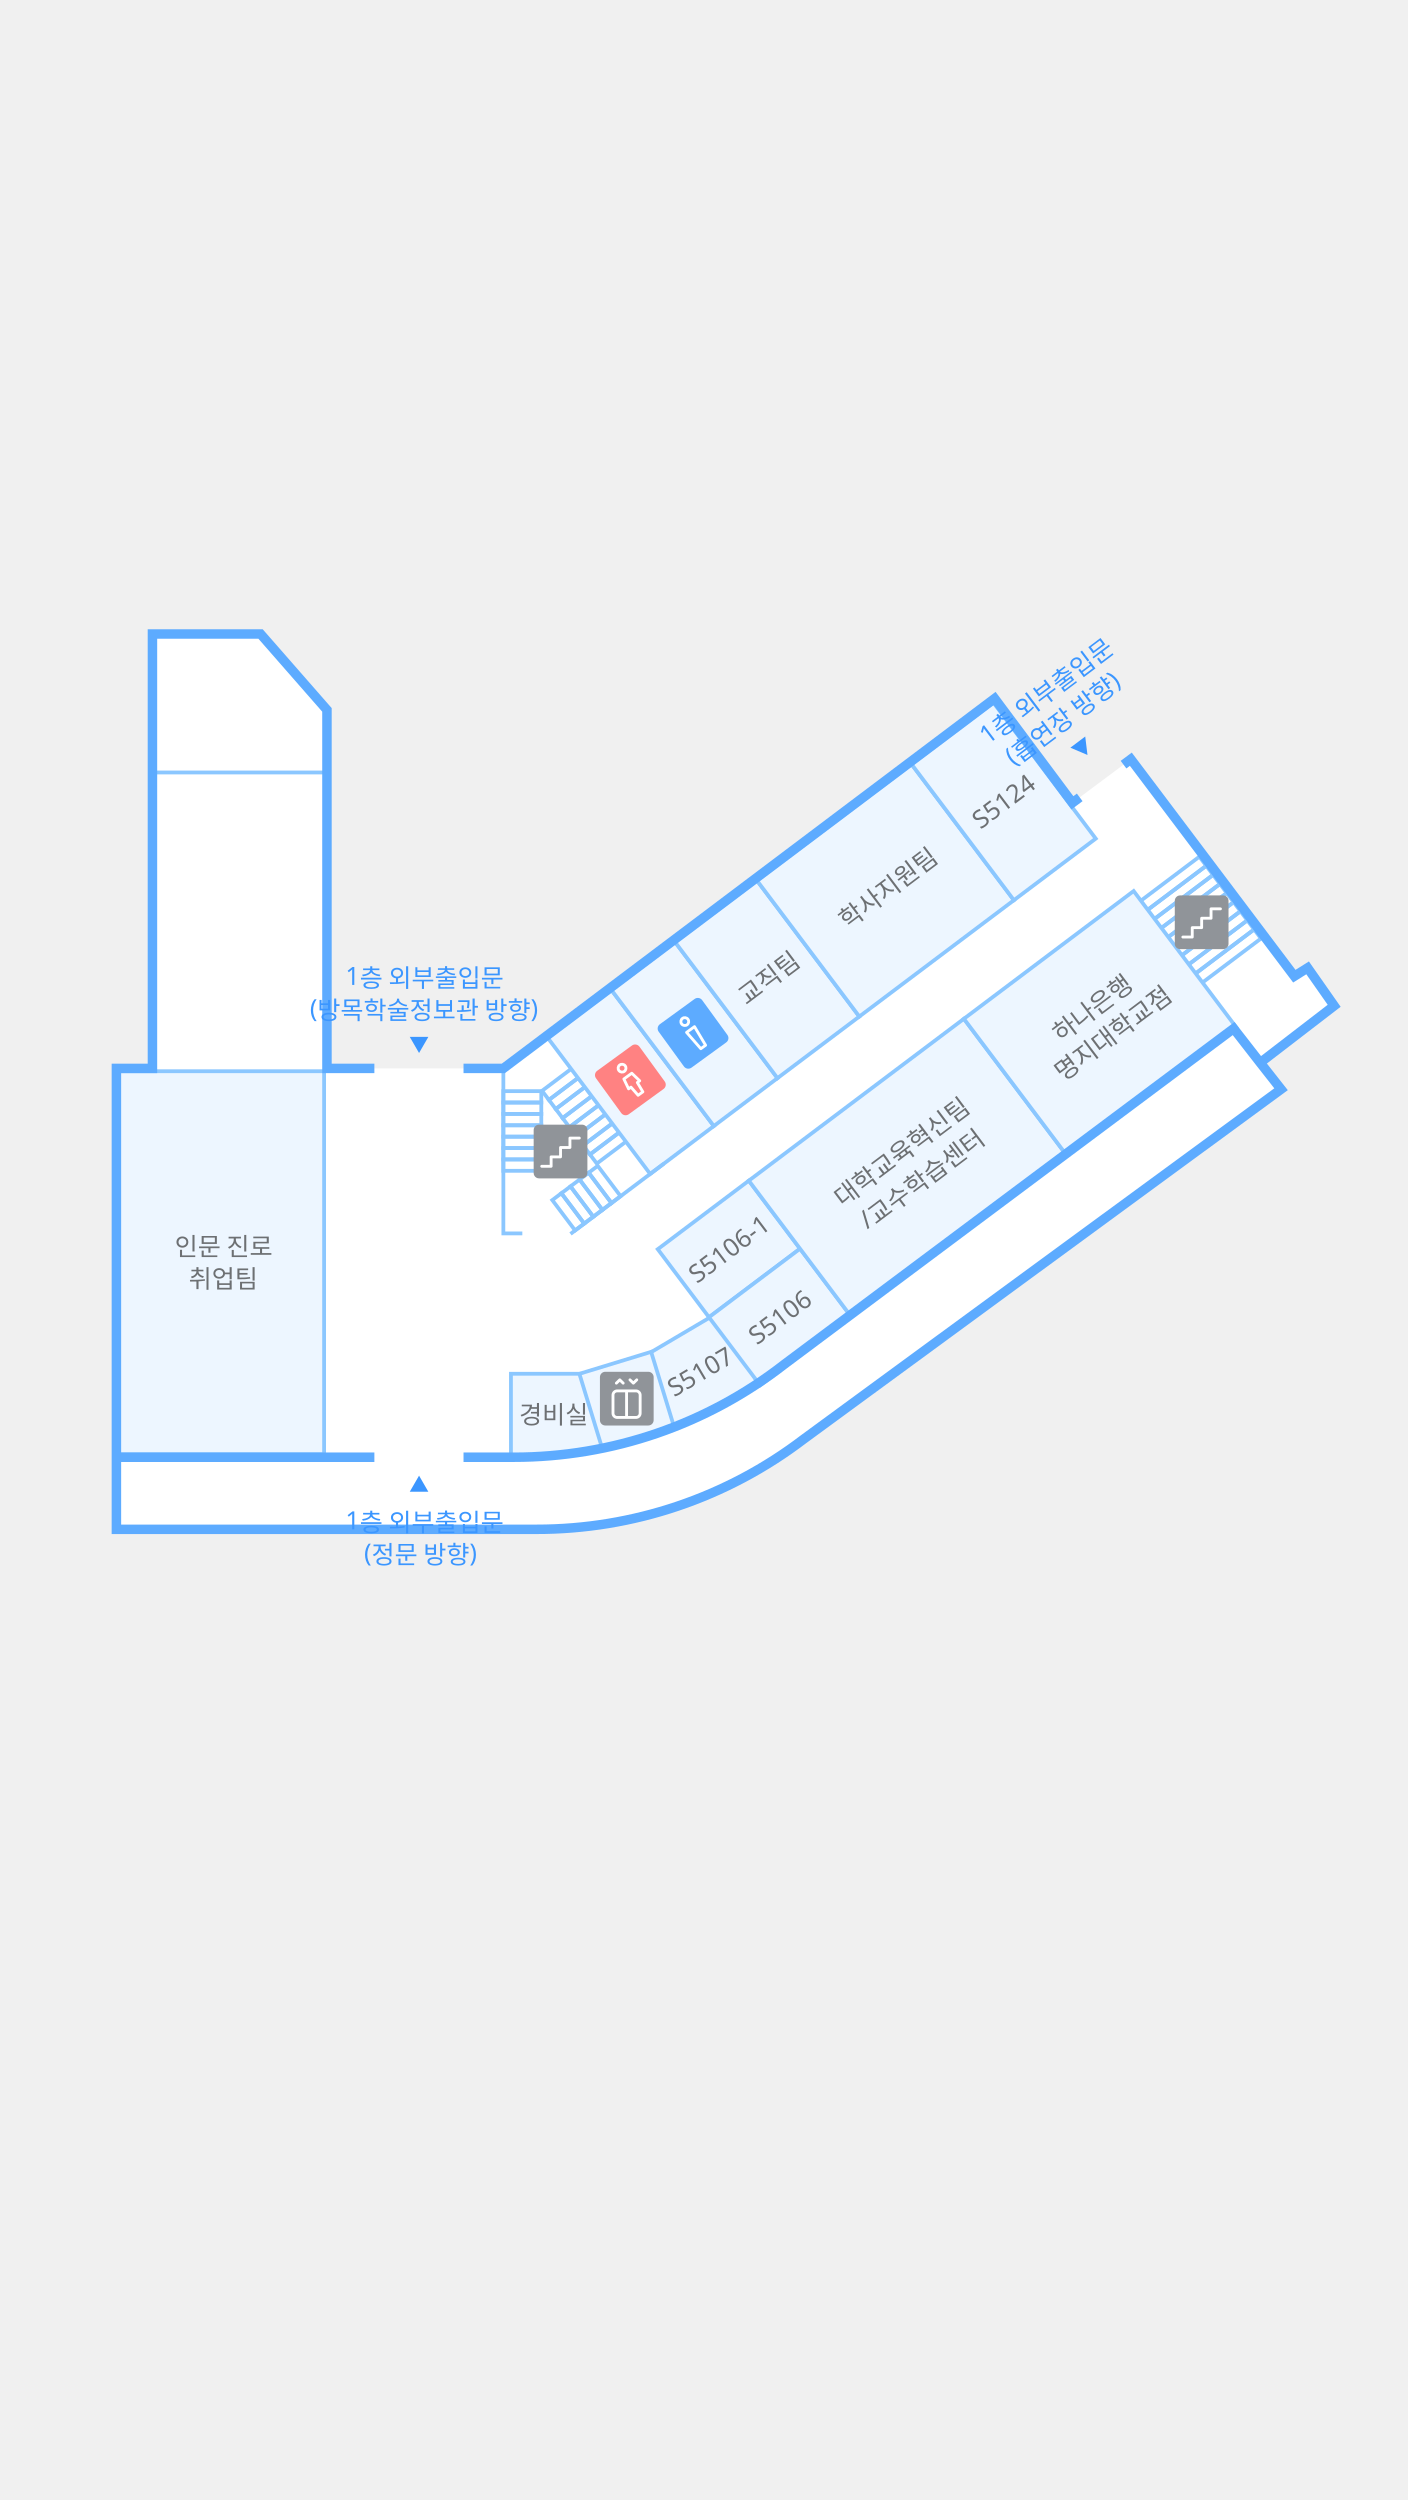
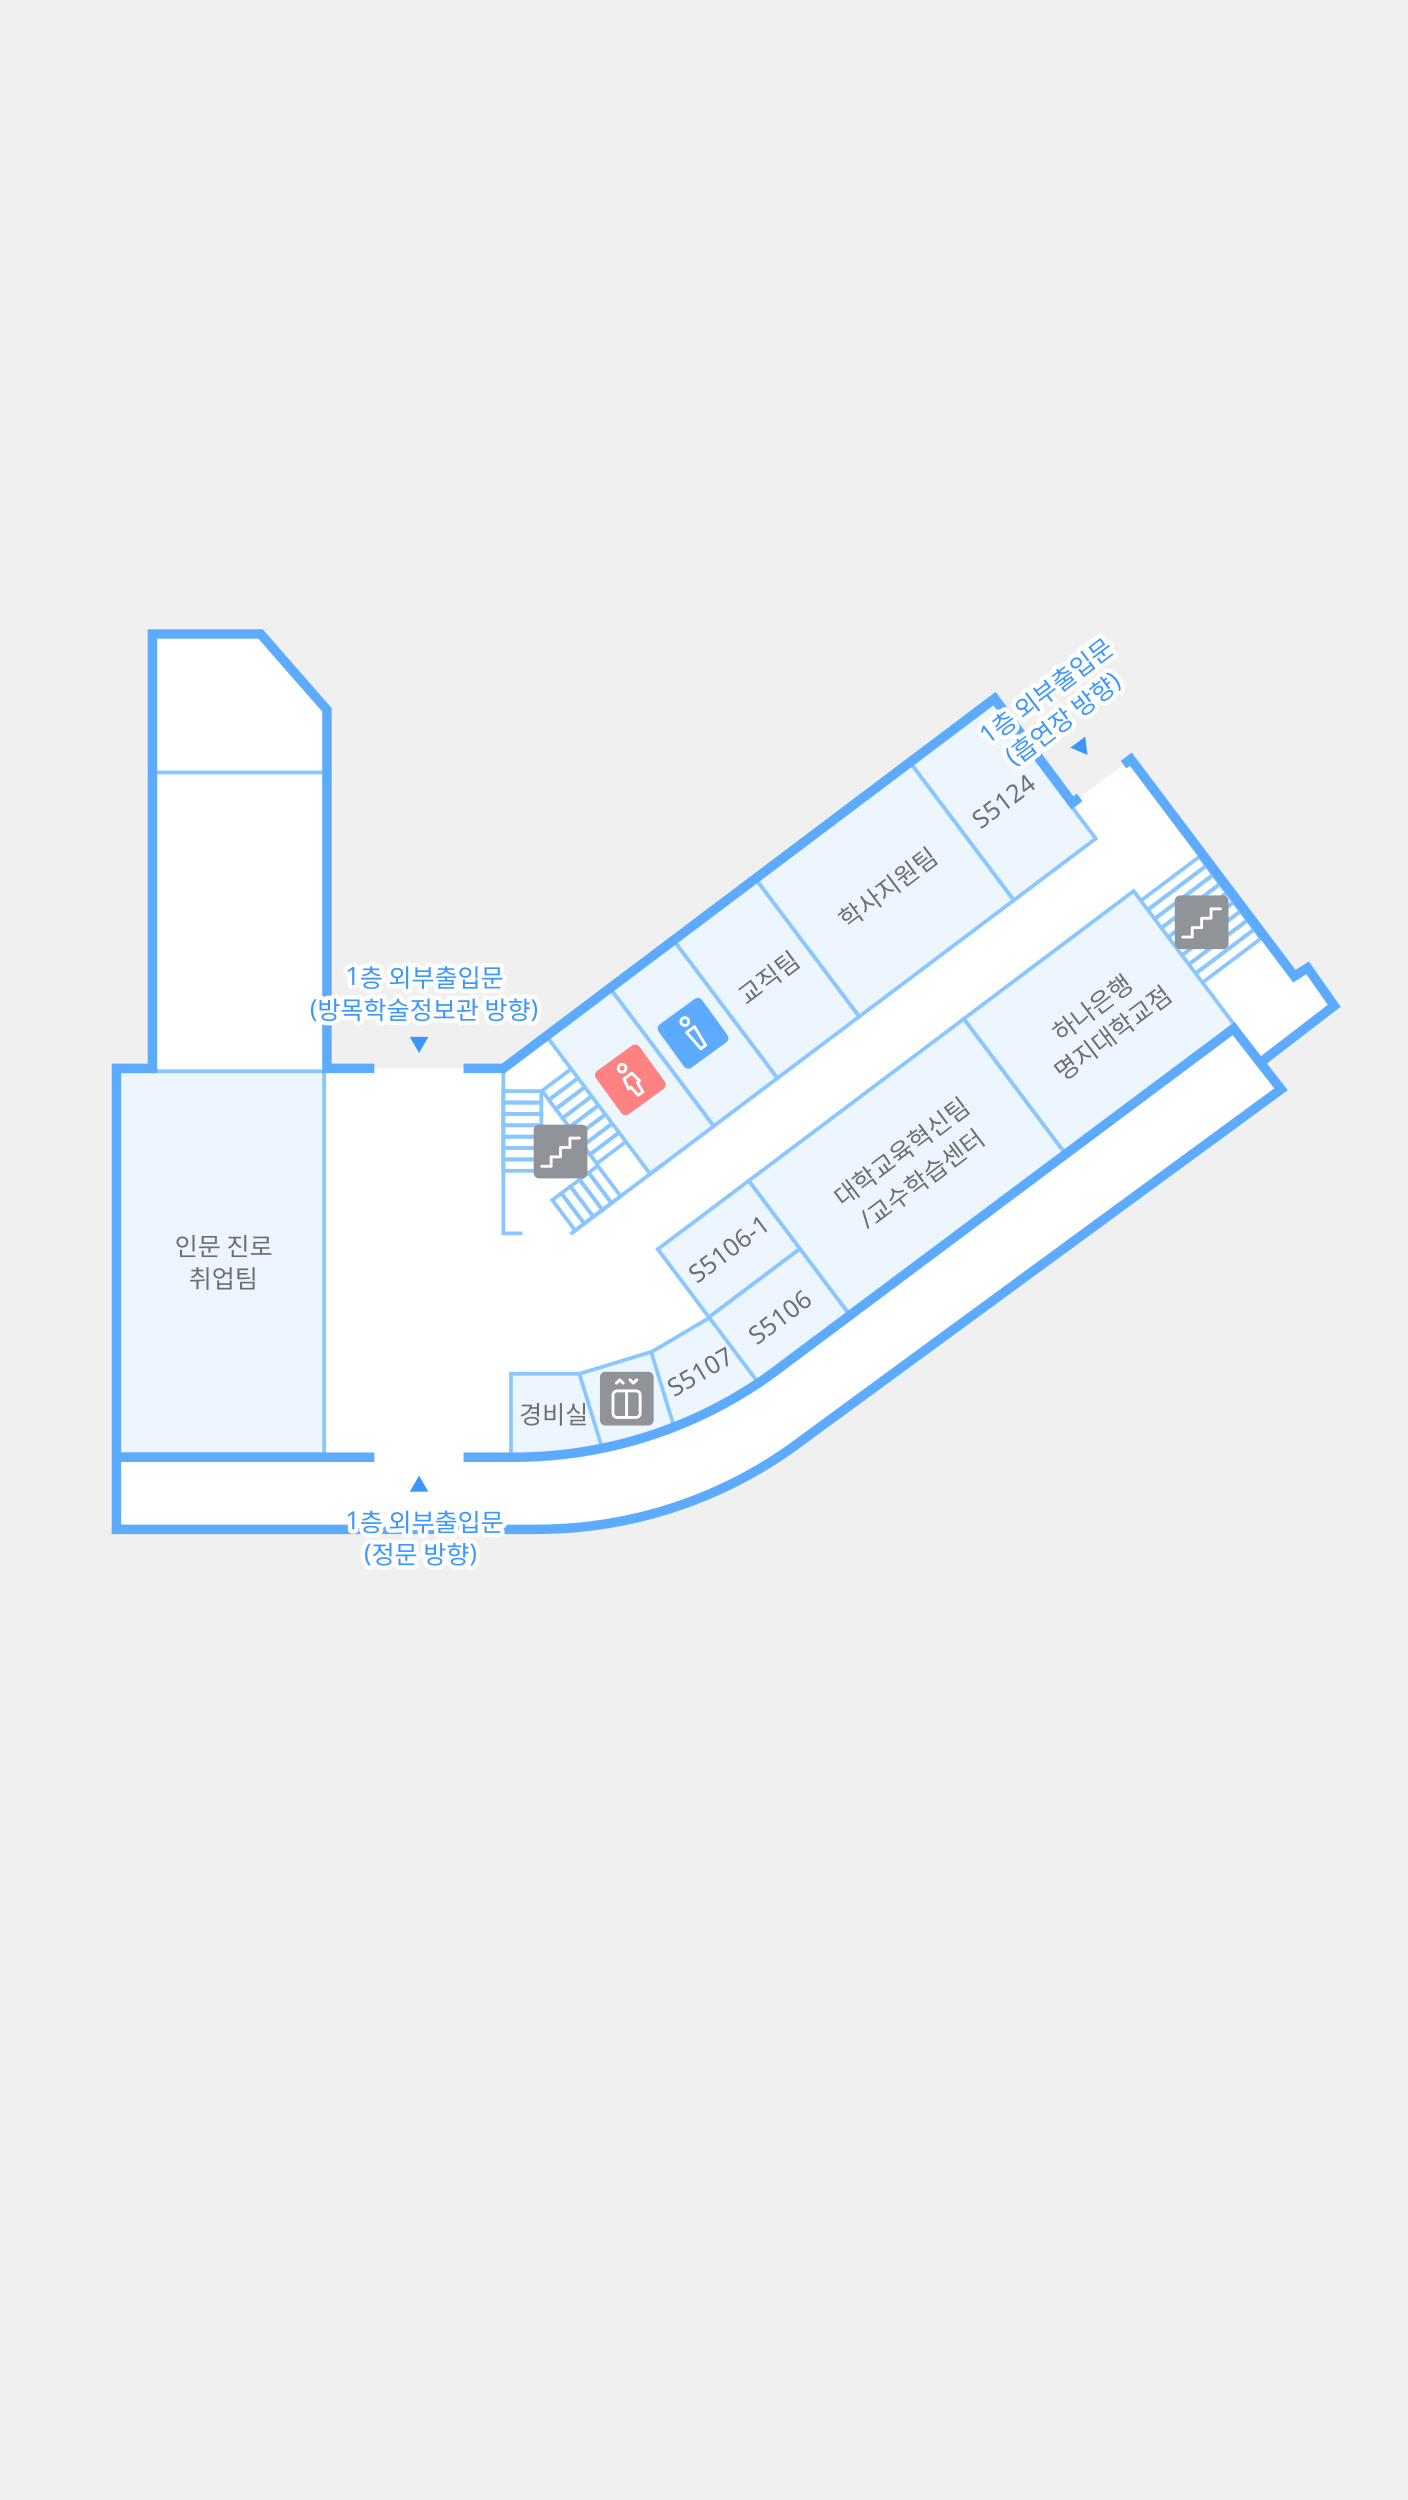
<svg xmlns="http://www.w3.org/2000/svg" width="393" height="698" viewBox="0 0 393 698" fill="none">
  <path d="M32.5 298.293H42.562V177.016H72.749L91.285 198.199V298.293H130.343H140.537L277.702 195.022L299.416 224.15L313.688 213.491L315.727 211.969L361.379 272.555L365.086 270.224L372.5 280.816L351.846 296.704L357.671 304.118L224.384 401.807C202.975 418.138 176.793 426.984 149.866 426.984H32.5V298.293Z" fill="white" />
  <path d="M200.124 366.697L211.435 385.85L191.573 397.579L187.909 398.803L176.561 380.611L200.124 366.697Z" fill="#EDF6FF" stroke="#8BC7FF" stroke-width="1.059" />
  <path d="M168.606 383.557V404.311L159.021 406.33H142.656V383.557H168.606Z" fill="#EDF6FF" stroke="#8BC7FF" stroke-width="1.059" />
  <rect x="317.021" y="252.616" width="22.341" height="3.178" transform="rotate(-36.97 317.021 252.616)" stroke="#8BC7FF" stroke-width="1.059" />
  <rect x="318.931" y="255.155" width="22.341" height="3.178" transform="rotate(-36.97 318.931 255.155)" stroke="#8BC7FF" stroke-width="1.059" />
  <rect x="320.843" y="257.694" width="22.341" height="3.178" transform="rotate(-36.97 320.843 257.694)" stroke="#8BC7FF" stroke-width="1.059" />
  <rect x="322.753" y="260.233" width="22.341" height="3.178" transform="rotate(-36.97 322.753 260.233)" stroke="#8BC7FF" stroke-width="1.059" />
  <rect x="324.665" y="262.771" width="22.341" height="3.178" transform="rotate(-36.97 324.665 262.771)" stroke="#8BC7FF" stroke-width="1.059" />
  <rect x="326.576" y="265.31" width="22.341" height="3.178" transform="rotate(-36.97 326.576 265.31)" stroke="#8BC7FF" stroke-width="1.059" />
  <rect x="328.486" y="267.848" width="22.341" height="3.178" transform="rotate(-36.97 328.486 267.848)" stroke="#8BC7FF" stroke-width="1.059" />
  <rect x="330.398" y="270.387" width="22.341" height="3.178" transform="rotate(-36.97 330.398 270.387)" stroke="#8BC7FF" stroke-width="1.059" />
  <rect x="332.308" y="272.926" width="22.341" height="3.178" transform="rotate(-36.97 332.308 272.926)" stroke="#8BC7FF" stroke-width="1.059" />
  <rect x="151.341" y="304.556" width="10.592" height="3.178" transform="rotate(-36.97 151.341 304.556)" stroke="#8BC7FF" stroke-width="1.059" />
  <rect x="153.251" y="307.095" width="10.592" height="3.178" transform="rotate(-36.97 153.251 307.095)" stroke="#8BC7FF" stroke-width="1.059" />
  <rect x="155.163" y="309.634" width="10.592" height="3.178" transform="rotate(-36.97 155.163 309.634)" stroke="#8BC7FF" stroke-width="1.059" />
  <rect x="157.074" y="312.172" width="10.592" height="3.178" transform="rotate(-36.97 157.074 312.172)" stroke="#8BC7FF" stroke-width="1.059" />
  <rect x="158.986" y="314.711" width="10.592" height="3.178" transform="rotate(-36.97 158.986 314.711)" stroke="#8BC7FF" stroke-width="1.059" />
  <rect x="160.896" y="317.25" width="10.592" height="3.178" transform="rotate(-36.97 160.896 317.25)" stroke="#8BC7FF" stroke-width="1.059" />
  <rect x="162.808" y="319.789" width="10.592" height="3.178" transform="rotate(-36.97 162.808 319.789)" stroke="#8BC7FF" stroke-width="1.059" />
  <rect x="164.718" y="322.327" width="10.592" height="3.178" transform="rotate(-36.97 164.718 322.327)" stroke="#8BC7FF" stroke-width="1.059" />
  <rect x="160.571" y="343.531" width="10.592" height="3.178" transform="rotate(-126.97 160.571 343.531)" stroke="#8BC7FF" stroke-width="1.059" />
  <rect x="163.11" y="341.62" width="10.592" height="3.178" transform="rotate(-126.97 163.11 341.62)" stroke="#8BC7FF" stroke-width="1.059" />
  <rect x="165.65" y="339.709" width="10.592" height="3.178" transform="rotate(-126.97 165.65 339.709)" stroke="#8BC7FF" stroke-width="1.059" />
  <rect x="168.187" y="337.798" width="10.592" height="3.178" transform="rotate(-126.97 168.187 337.798)" stroke="#8BC7FF" stroke-width="1.059" />
  <rect x="170.726" y="335.887" width="10.592" height="3.178" transform="rotate(-126.97 170.726 335.887)" stroke="#8BC7FF" stroke-width="1.059" />
  <rect x="140.537" y="304.648" width="10.592" height="3.178" stroke="#8BC7FF" stroke-width="1.059" />
  <rect x="140.537" y="307.825" width="10.592" height="3.178" stroke="#8BC7FF" stroke-width="1.059" />
  <rect x="140.537" y="311.003" width="10.592" height="3.178" stroke="#8BC7FF" stroke-width="1.059" />
  <rect x="140.537" y="314.18" width="10.592" height="3.178" stroke="#8BC7FF" stroke-width="1.059" />
  <rect x="140.537" y="317.358" width="10.592" height="3.178" stroke="#8BC7FF" stroke-width="1.059" />
  <rect x="140.537" y="320.535" width="10.592" height="3.178" stroke="#8BC7FF" stroke-width="1.059" />
  <rect x="140.537" y="323.713" width="10.592" height="3.178" stroke="#8BC7FF" stroke-width="1.059" />
  <rect x="33.03" y="299.087" width="57.461" height="106.978" fill="#EDF6FF" />
  <rect x="33.03" y="299.087" width="57.461" height="106.978" stroke="#8BC7FF" stroke-width="1.059" />
  <text fill="#6D7073" style="white-space: pre" xml:space="preserve" font-family="Pretendard" font-size="7" letter-spacing="0em">
    <tspan x="48.782" y="350.564">인문 진로
</tspan>
    <tspan x="52.685" y="359.564">취업팀</tspan>
  </text>
  <rect x="152.929" y="289.765" width="22.243" height="47.562" transform="rotate(-36.9665 152.929 289.765)" fill="#EDF6FF" />
  <rect x="152.929" y="289.765" width="22.243" height="47.562" transform="rotate(-36.9665 152.929 289.765)" stroke="#8BC7FF" stroke-width="1.059" />
  <rect x="170.701" y="276.389" width="22.243" height="47.562" transform="rotate(-36.9665 170.701 276.389)" fill="#EDF6FF" />
  <rect x="170.701" y="276.389" width="22.243" height="47.562" transform="rotate(-36.9665 170.701 276.389)" stroke="#8BC7FF" stroke-width="1.059" />
  <rect x="188.472" y="263.013" width="28.598" height="47.562" transform="rotate(-36.9665 188.472 263.013)" fill="#EDF6FF" />
  <rect x="188.472" y="263.013" width="28.598" height="47.562" transform="rotate(-36.9665 188.472 263.013)" stroke="#8BC7FF" stroke-width="1.059" />
  <text transform="translate(203.9 275.533) rotate(-36.9665)" fill="#6D7073" style="white-space: pre" xml:space="preserve" font-family="Pretendard" font-size="7" letter-spacing="0em">
    <tspan x="0.425" y="6.988">교직팀</tspan>
  </text>
  <rect x="211.322" y="245.816" width="54.019" height="47.562" transform="rotate(-36.9665 211.322 245.816)" fill="#EDF6FF" />
  <rect x="211.322" y="245.816" width="54.019" height="47.562" transform="rotate(-36.9665 211.322 245.816)" stroke="#8BC7FF" stroke-width="1.059" />
  <text transform="translate(232.111 254.3) rotate(-36.9665)" fill="#6D7073" style="white-space: pre" xml:space="preserve" font-family="Pretendard" font-size="7" letter-spacing="0em">
    <tspan x="0.375" y="6.988">학사지원팀</tspan>
  </text>
  <rect x="254.482" y="213.332" width="28.598" height="47.562" transform="rotate(-36.9665 254.482 213.332)" fill="#EDF6FF" />
  <rect x="254.482" y="213.332" width="28.598" height="47.562" transform="rotate(-36.9665 254.482 213.332)" stroke="#8BC7FF" stroke-width="1.059" />
  <text transform="translate(269.512 226.152) rotate(-36.9665)" fill="#6D7073" style="white-space: pre" xml:space="preserve" font-family="Pretendard" font-size="7" letter-spacing="0em">
    <tspan x="0.064" y="6.988">S5124</tspan>
  </text>
  <rect x="183.646" y="348.775" width="31.821" height="23.781" transform="rotate(-36.9665 183.646 348.775)" fill="#EDF6FF" />
  <rect x="183.646" y="348.775" width="31.821" height="23.781" transform="rotate(-36.9665 183.646 348.775)" stroke="#8BC7FF" stroke-width="1.059" />
  <text transform="translate(190.016 353.23) rotate(-36.9665)" fill="#6D7073" style="white-space: pre" xml:space="preserve" font-family="Pretendard" font-size="7" letter-spacing="0em">
    <tspan x="0.471" y="6.988">S5106-1</tspan>
  </text>
  <rect x="197.947" y="367.776" width="31.821" height="23.781" transform="rotate(-36.9665 197.947 367.776)" fill="#EDF6FF" />
  <rect x="197.947" y="367.776" width="31.821" height="23.781" transform="rotate(-36.9665 197.947 367.776)" stroke="#8BC7FF" stroke-width="1.059" />
  <text transform="translate(207.113 370.127) rotate(-36.9665)" fill="#6D7073" style="white-space: pre" xml:space="preserve" font-family="Pretendard" font-size="7" letter-spacing="0em">
    <tspan x="0.02" y="6.988">S5106</tspan>
  </text>
  <rect x="209.07" y="329.64" width="75.157" height="47.562" transform="rotate(-36.9665 209.07 329.64)" fill="#EDF6FF" />
  <rect x="209.07" y="329.64" width="75.157" height="47.562" transform="rotate(-36.9665 209.07 329.64)" stroke="#8BC7FF" stroke-width="1.059" />
  <text transform="translate(230.805 331.781) rotate(-36.9665)" fill="#6D7073" style="white-space: pre" xml:space="preserve" font-family="Pretendard" font-size="7" letter-spacing="0em">
    <tspan x="0.326" y="6.988">대학교육혁신팀
</tspan>
    <tspan x="2.182" y="15.988">/교수학습센터</tspan>
  </text>
  <rect x="269.121" y="284.444" width="59.315" height="47.562" transform="rotate(-36.9665 269.121 284.444)" fill="#EDF6FF" />
  <rect x="269.121" y="284.444" width="59.315" height="47.562" transform="rotate(-36.9665 269.121 284.444)" stroke="#8BC7FF" stroke-width="1.059" />
  <text transform="translate(286.924 289.544) rotate(-36.9665)" fill="#6D7073" style="white-space: pre" xml:space="preserve" font-family="Pretendard" font-size="7" letter-spacing="0em">
    <tspan x="6.4" y="6.988">하나은행
</tspan>
    <tspan x="0.351" y="15.988">명지대학교점</tspan>
  </text>
  <rect x="161.767" y="383.564" width="20.945" height="22.032" transform="rotate(-17 161.767 383.564)" fill="#EDF6FF" />
  <rect x="161.767" y="383.564" width="20.945" height="22.032" transform="rotate(-17 161.767 383.564)" stroke="#8BC7FF" stroke-width="1.059" />
  <text transform="translate(184.4 384.316) rotate(-30.56)" fill="#6D7073" style="white-space: pre" xml:space="preserve" font-family="Pretendard" font-size="7" letter-spacing="0em">
    <tspan x="0.303" y="6.988">S5107</tspan>
  </text>
  <text transform="translate(144.5 390.502)" fill="#6D7073" style="white-space: pre" xml:space="preserve" font-family="Pretendard" font-size="7" letter-spacing="0em">
    <tspan x="0.425" y="6.988">경비실</tspan>
  </text>
  <line x1="43.092" y1="215.676" x2="90.755" y2="215.676" stroke="#8BC7FF" stroke-width="1.059" />
  <path d="M140.538 297.763L140.538 344.368L145.834 344.368" stroke="#8BC7FF" stroke-width="1.059" />
  <line x1="159.285" y1="344.509" x2="185.322" y2="324.91" stroke="#8BC7FF" stroke-width="1.059" />
  <path d="M129.416 406.86H143.471C170.831 406.86 197.408 397.728 218.989 380.912L344.431 287.171L351.846 296.704L357.671 304.118L224.384 401.807C202.975 418.138 176.793 426.984 149.866 426.984H32.5V298.293H42.562V177.016H72.749L91.285 198.199V298.293H104.525M351.846 296.704L372.5 280.816L365.086 270.224L361.379 272.555L315.727 211.969L313.688 213.491M33.559 406.86H104.525M129.416 298.293H140.537L277.702 195.022L299.416 224.15L301.455 222.627" stroke="#5DABFF" stroke-width="2.648" />
+   <text fill="none" stroke="#FFFFFF" stroke-width="2.4" stroke-linejoin="round" style="white-space: pre" xml:space="preserve" font-family="Pretendard" font-size="7" letter-spacing="0em">
+     <tspan x="96.438" y="274.988">1층 외부출입문
+ </tspan>
+     <tspan x="86.512" y="283.988">(방목학술정보관 방향)</tspan>
+   </text>
  <text fill="#3B96FF" style="white-space: pre" xml:space="preserve" font-family="Pretendard" font-size="7" letter-spacing="0em">
    <tspan x="96.438" y="274.988">1층 외부출입문
</tspan>
    <tspan x="86.512" y="283.988">(방목학술정보관 방향)</tspan>
  </text>
  <path d="M117 294L119.598 289.5H114.402L117 294Z" fill="#3B96FF" />
+   <text fill="none" stroke="#FFFFFF" stroke-width="2.4" stroke-linejoin="round" style="white-space: pre" xml:space="preserve" font-family="Pretendard" font-size="7" letter-spacing="0em">
+     <tspan x="96.438" y="426.988">1층 외부출입문
+ </tspan>
+     <tspan x="101.636" y="435.988">(정문 방향)</tspan>
+   </text>
  <text fill="#3B96FF" style="white-space: pre" xml:space="preserve" font-family="Pretendard" font-size="7" letter-spacing="0em">
    <tspan x="96.438" y="426.988">1층 외부출입문
</tspan>
    <tspan x="101.636" y="435.988">(정문 방향)</tspan>
  </text>
  <path d="M117 412L119.598 416.5H114.402L117 412Z" fill="#3B96FF" />
+   <text transform="translate(271.211 202.643) rotate(-36.97)" fill="none" stroke="#FFFFFF" stroke-width="2.4" stroke-linejoin="round" style="white-space: pre" xml:space="preserve" font-family="Pretendard" font-size="7" letter-spacing="0em">
+     <tspan x="0.438" y="6.988">1층 외부출입문
+ </tspan>
+     <tspan x="2.611" y="15.988">(흡연장 방향)</tspan>
+   </text>
  <text transform="translate(271.211 202.643) rotate(-36.97)" fill="#3B96FF" style="white-space: pre" xml:space="preserve" font-family="Pretendard" font-size="7" letter-spacing="0em">
    <tspan x="0.438" y="6.988">1층 외부출입문
</tspan>
    <tspan x="2.611" y="15.988">(흡연장 방향)</tspan>
  </text>
  <path d="M303.625 210.787L298.843 208.754L302.994 205.629L303.625 210.787Z" fill="#3B96FF" />
  <rect x="149" y="314" width="15" height="15" rx="1.5" fill="#909499" />
  <path d="M161.75 317.75H159.125V320.375H156.5V323H153.875V325.625H151.25" stroke="white" stroke-width="0.802" stroke-linecap="round" stroke-linejoin="round" />
  <rect x="328" y="250" width="15" height="15" rx="1.5" fill="#909499" />
  <path d="M340.75 253.75H338.125V256.375H335.5V259H332.875V261.625H330.25" stroke="white" stroke-width="0.802" stroke-linecap="round" stroke-linejoin="round" />
  <rect x="167.5" y="383" width="15" height="15" rx="1.5" fill="#909499" />
  <path d="M174.938 388.338H177.563C177.873 388.338 178.169 388.461 178.388 388.68C178.607 388.899 178.73 389.195 178.73 389.505V394.583C178.73 394.893 178.607 395.189 178.388 395.408C178.169 395.627 177.873 395.75 177.563 395.75H174.938M174.938 388.338H172.313C172.004 388.338 171.707 388.461 171.488 388.68C171.269 388.899 171.146 389.195 171.146 389.505V394.583C171.146 394.893 171.269 395.189 171.488 395.408C171.707 395.627 172.004 395.75 172.313 395.75H174.938M174.938 388.338V395.75M172.094 386.176L173.042 385.25L173.99 386.176M175.886 385.25L176.834 386.176L177.782 385.25" stroke="white" stroke-width="0.802" stroke-linecap="round" stroke-linejoin="round" />
  <rect x="165.523" y="299.841" width="15" height="15" rx="1.5" transform="rotate(-36 165.523 299.841)" fill="#FF8282" />
  <path d="M174.321 299.122C174.811 298.766 174.919 298.082 174.564 297.592C174.208 297.103 173.524 296.995 173.034 297.35C172.545 297.706 172.437 298.39 172.792 298.879C173.147 299.369 173.832 299.477 174.321 299.122Z" stroke="white" stroke-width="0.802" stroke-linecap="round" stroke-linejoin="round" />
  <path d="M174.179 301.255L176.394 299.646L178.607 301.76L177.942 302.243L179.491 304.84L178.162 305.805L176.171 303.53L175.506 304.013L174.179 301.255Z" stroke="white" stroke-width="0.802" stroke-linecap="round" stroke-linejoin="round" />
  <rect x="183.023" y="286.841" width="15" height="15" rx="1.5" transform="rotate(-36 183.023 286.841)" fill="#5DABFF" />
  <path d="M191.835 286.112C192.324 285.757 192.433 285.072 192.077 284.583C191.722 284.094 191.037 283.985 190.548 284.341C190.059 284.696 189.95 285.381 190.306 285.87C190.661 286.359 191.346 286.468 191.835 286.112Z" stroke="white" stroke-width="0.802" stroke-linecap="round" stroke-linejoin="round" />
  <path d="M191.691 288.247L193.906 286.638L197.003 291.832L195.674 292.797L191.691 288.247Z" stroke="white" stroke-width="0.802" stroke-linecap="round" stroke-linejoin="round" />
</svg>
